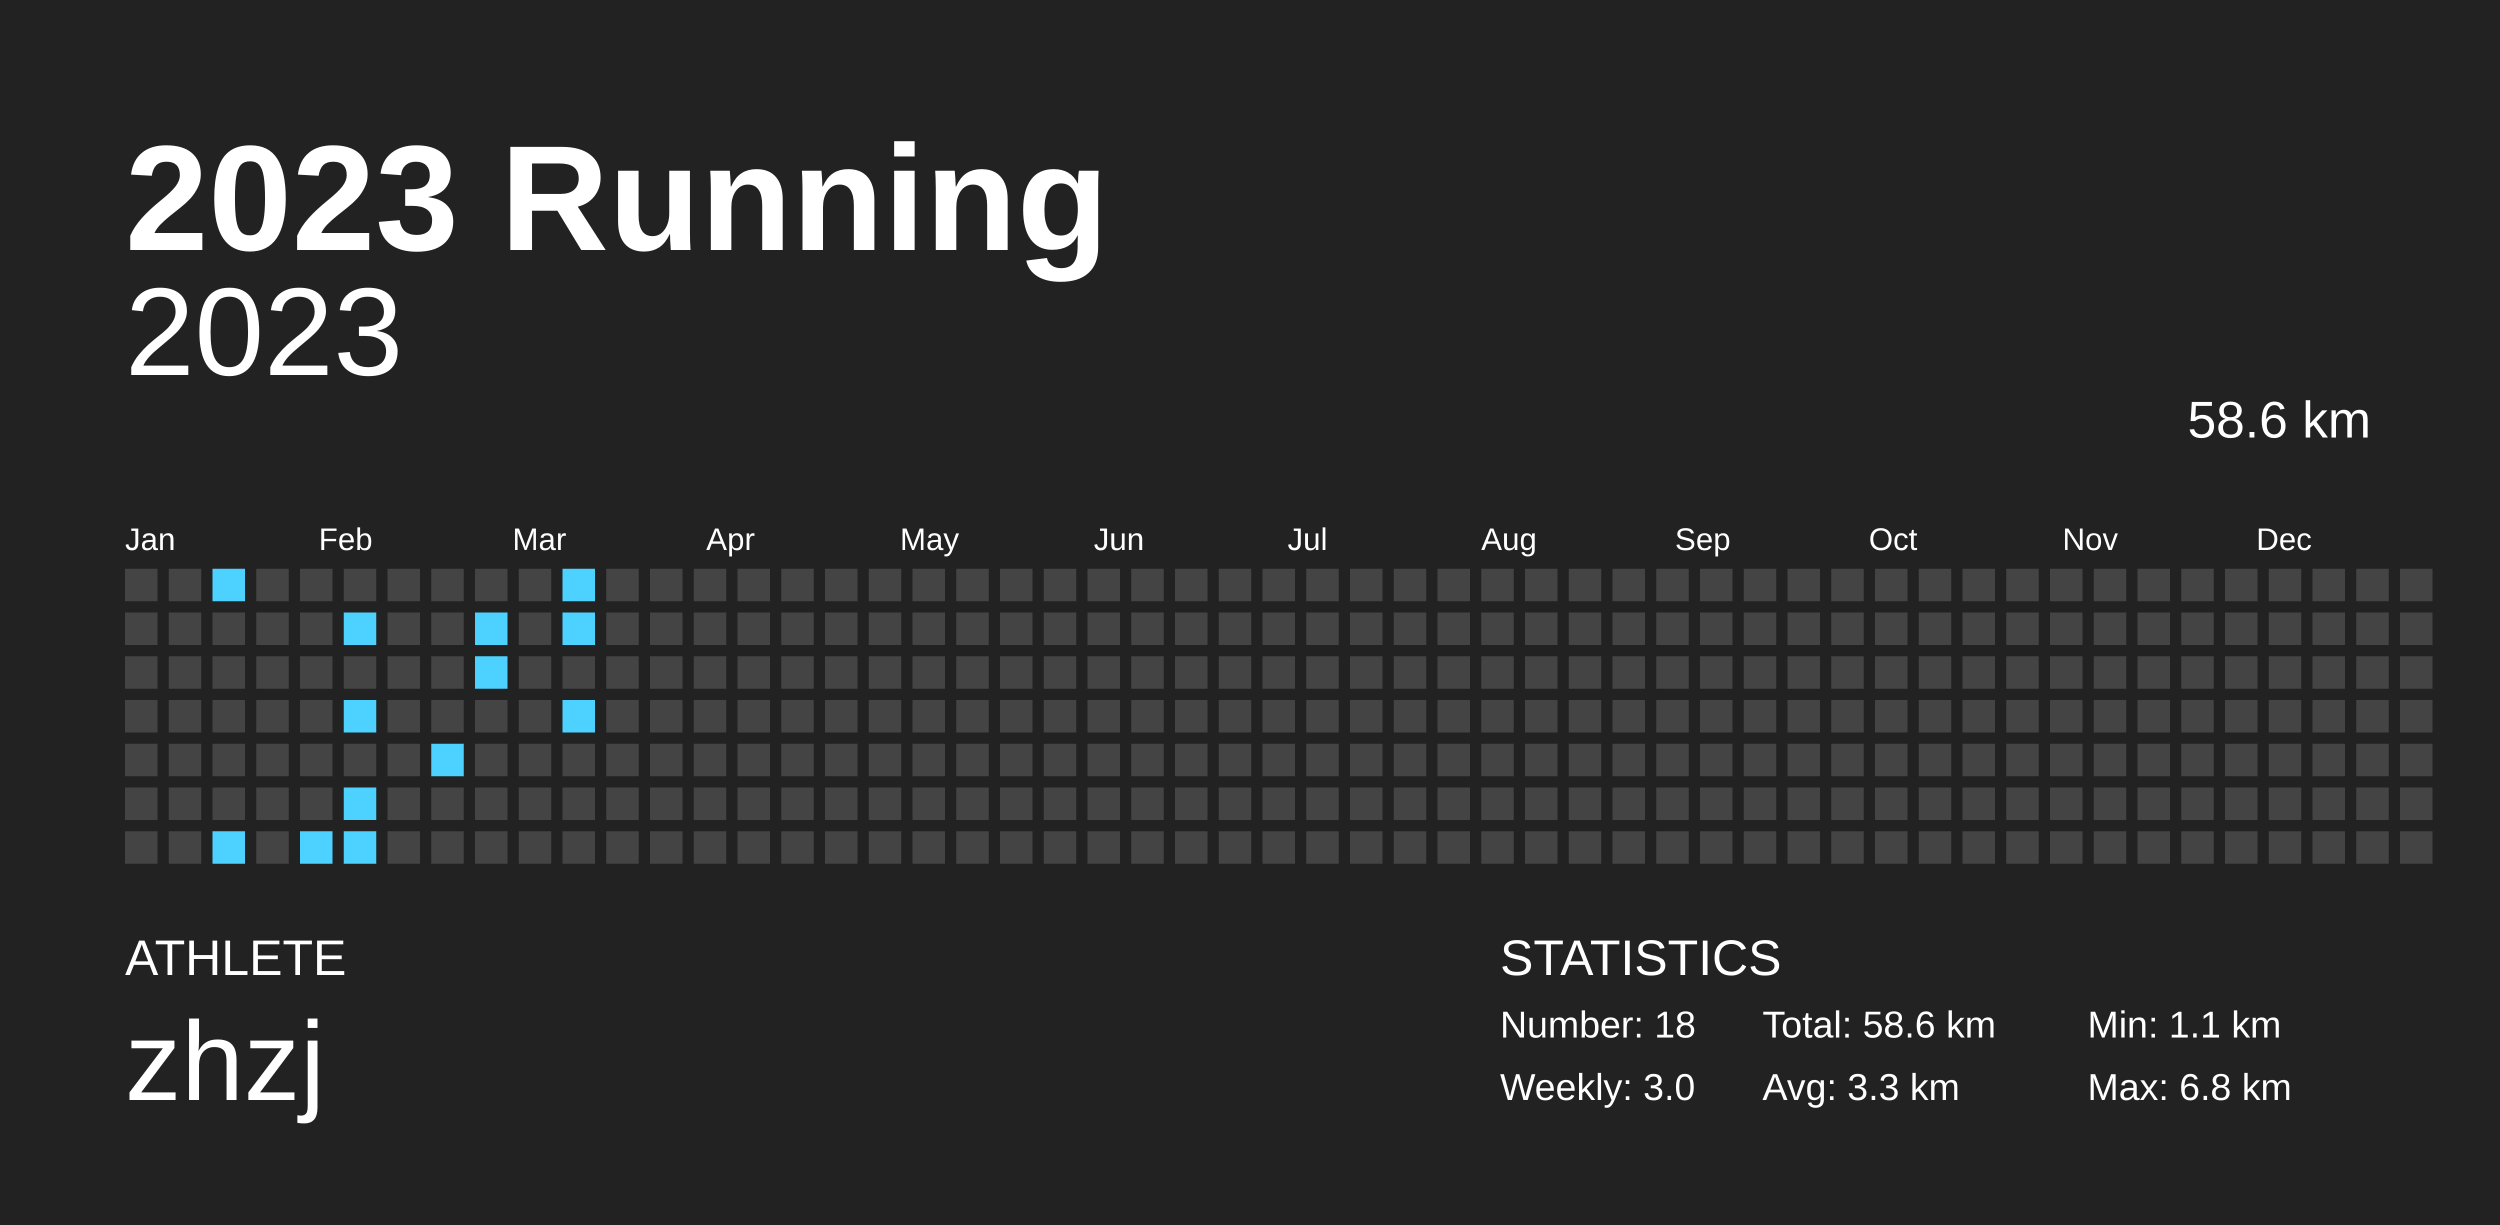
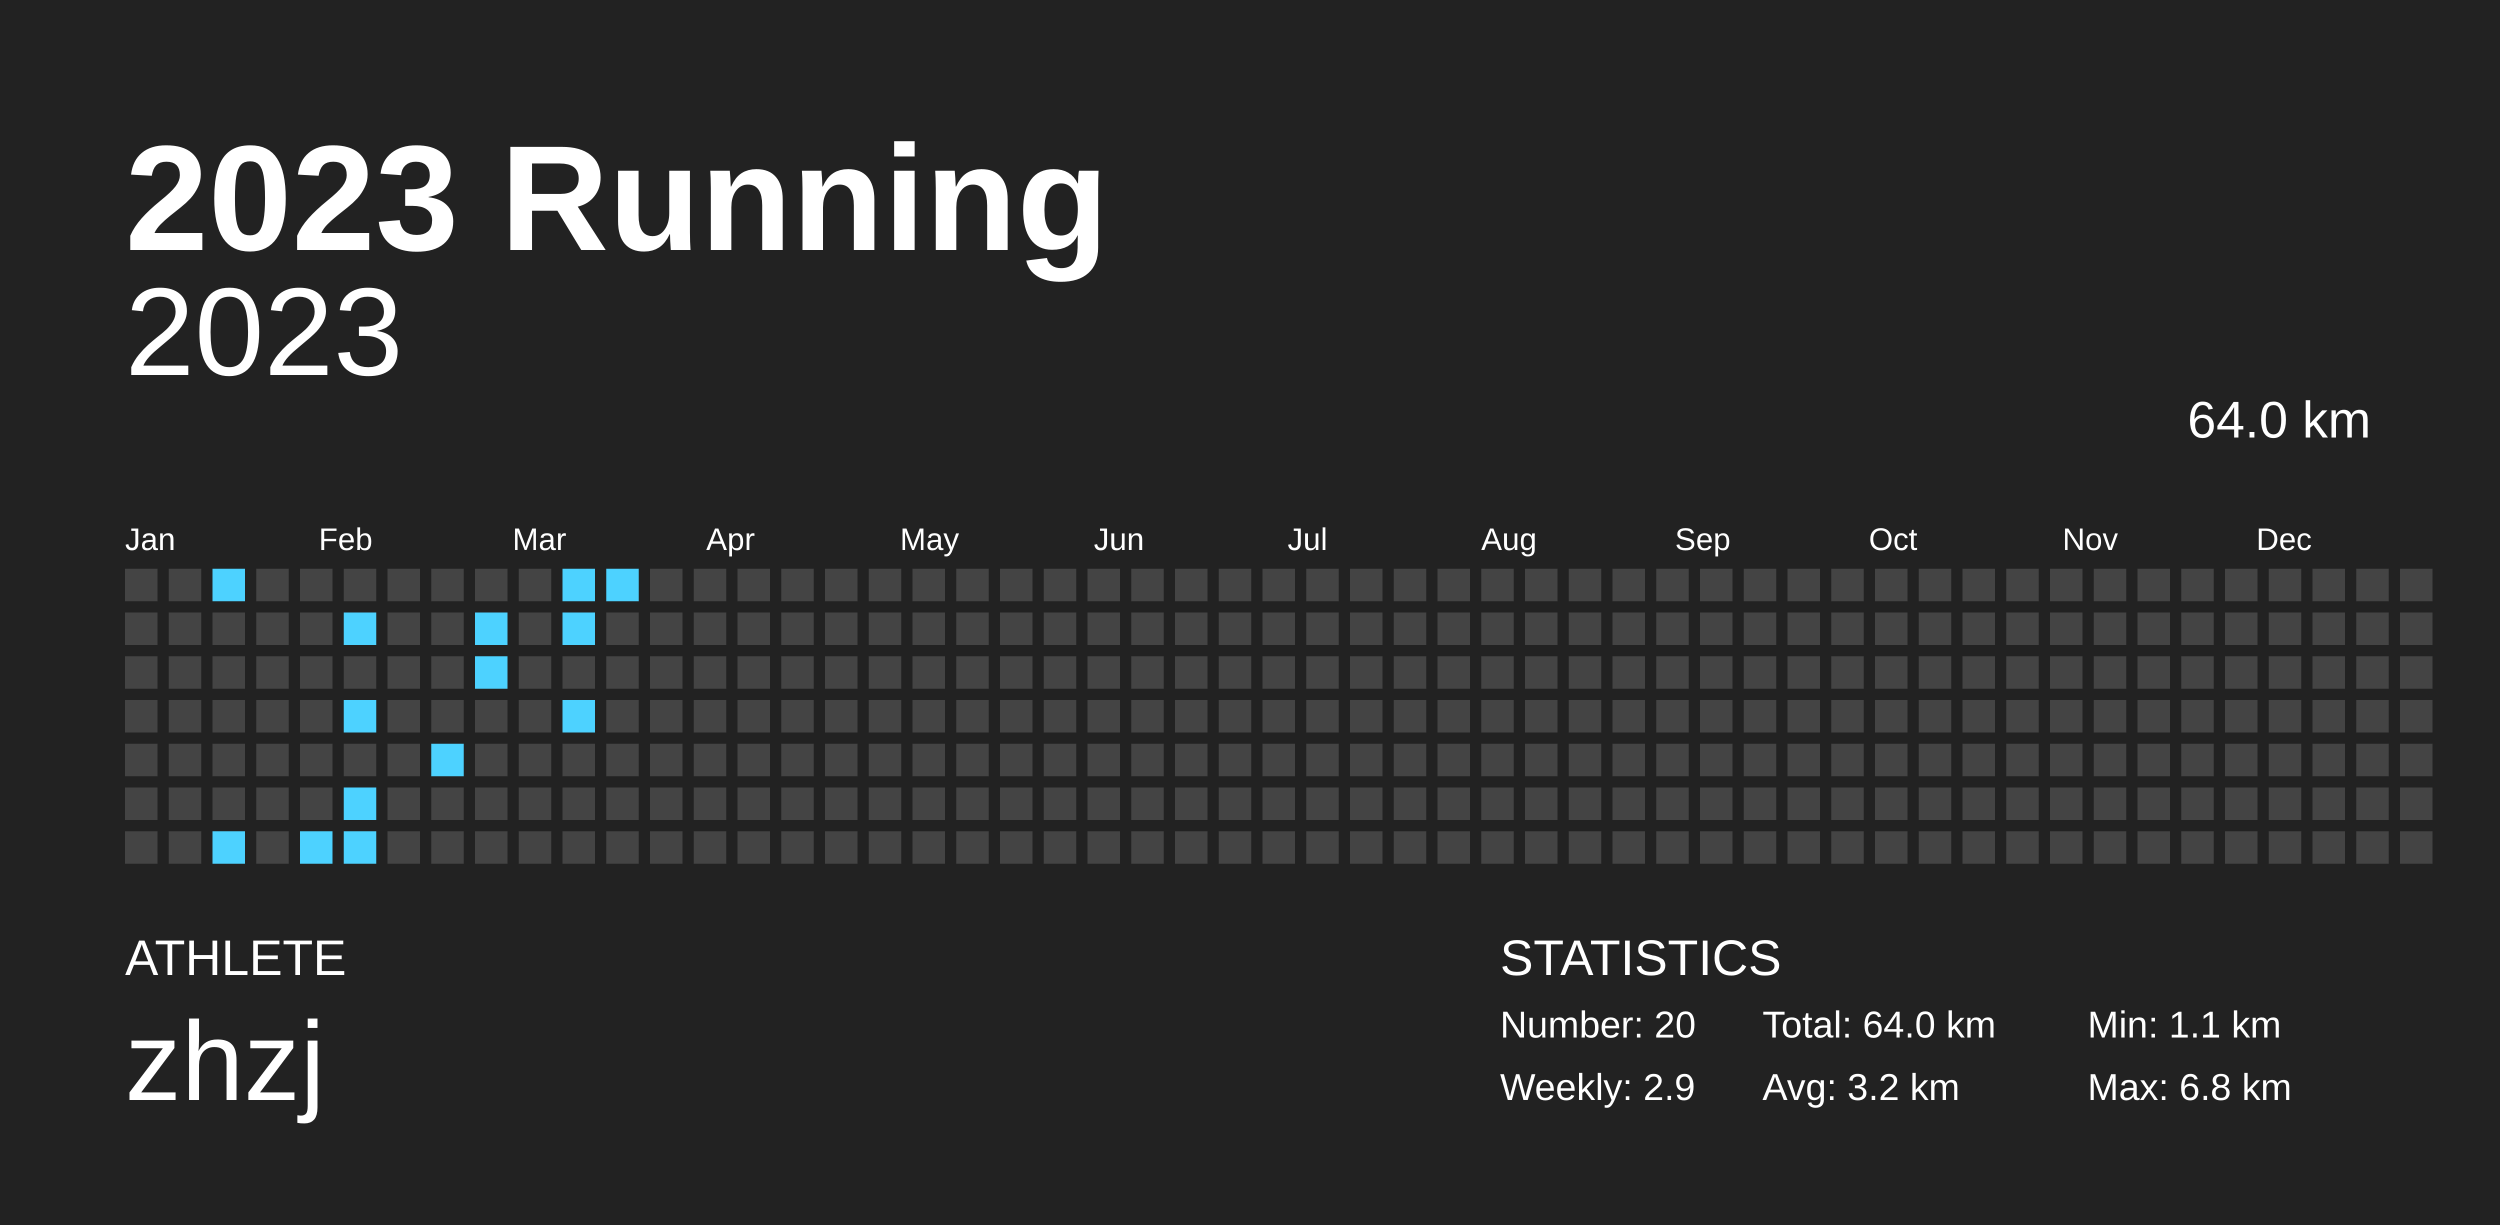
<svg xmlns="http://www.w3.org/2000/svg" baseProfile="full" height="98mm" version="1.1" viewBox="0,0,200,98" width="200mm">
  <defs />
  <rect fill="#222222" height="98" width="200" x="0" y="0" />
  <text fill="#FFFFFF" style="font-size:12px; font-family:Arial; font-weight:bold;" x="10" y="20">2023 Running</text>
  <text fill="#FFFFFF" style="font-size:4px; font-family:Arial" x="10" y="78">ATHLETE</text>
  <text fill="#FFFFFF" style="font-size:9px; font-family:Arial" x="10" y="88">zhzj</text>
  <text fill="#FFFFFF" style="font-size:4px; font-family:Arial" x="120" y="78">STATISTICS</text>
-   <text fill="#FFFFFF" style="font-size:3px; font-family:Arial" x="120" y="83">Number: 18</text>
-   <text fill="#FFFFFF" style="font-size:3px; font-family:Arial" x="120" y="88">Weekly: 3.0</text>
-   <text fill="#FFFFFF" style="font-size:3px; font-family:Arial" x="141" y="83">Total: 58.6 km</text>
-   <text fill="#FFFFFF" style="font-size:3px; font-family:Arial" x="141" y="88">Avg: 3.3 km</text>
+   <text fill="#FFFFFF" style="font-size:3px; font-family:Arial" x="120" y="83">Number: 20</text>
+   <text fill="#FFFFFF" style="font-size:3px; font-family:Arial" x="120" y="88">Weekly: 2.9</text>
+   <text fill="#FFFFFF" style="font-size:3px; font-family:Arial" x="141" y="83">Total: 64.0 km</text>
+   <text fill="#FFFFFF" style="font-size:3px; font-family:Arial" x="141" y="88">Avg: 3.2 km</text>
  <text fill="#FFFFFF" style="font-size:3px; font-family:Arial" x="167" y="83">Min: 1.1 km</text>
  <text fill="#FFFFFF" style="font-size:3px; font-family:Arial" x="167" y="88">Max: 6.8 km</text>
  <text alignment-baseline="hanging" fill="#FFFFFF" style="font-size:10.0px; font-family:Arial;" x="10" y="30">2023</text>
-   <text alignment-baseline="hanging" fill="#FFFFFF" style="font-size:4.125px; font-family:Arial;" x="175" y="35">58.6 km</text>
+   <text alignment-baseline="hanging" fill="#FFFFFF" style="font-size:4.125px; font-family:Arial;" x="175" y="35">64.0 km</text>
  <text fill="#FFFFFF" style="font-size:2.5px; font-family:Arial" x="10.0" y="44">Jan</text>
  <text fill="#FFFFFF" style="font-size:2.5px; font-family:Arial" x="25.5" y="44">Feb</text>
  <text fill="#FFFFFF" style="font-size:2.5px; font-family:Arial" x="41.0" y="44">Mar</text>
  <text fill="#FFFFFF" style="font-size:2.5px; font-family:Arial" x="56.5" y="44">Apr</text>
  <text fill="#FFFFFF" style="font-size:2.5px; font-family:Arial" x="72.0" y="44">May</text>
  <text fill="#FFFFFF" style="font-size:2.5px; font-family:Arial" x="87.5" y="44">Jun</text>
  <text fill="#FFFFFF" style="font-size:2.5px; font-family:Arial" x="103.0" y="44">Jul</text>
  <text fill="#FFFFFF" style="font-size:2.5px; font-family:Arial" x="118.5" y="44">Aug</text>
  <text fill="#FFFFFF" style="font-size:2.5px; font-family:Arial" x="134.0" y="44">Sep</text>
  <text fill="#FFFFFF" style="font-size:2.5px; font-family:Arial" x="149.5" y="44">Oct</text>
  <text fill="#FFFFFF" style="font-size:2.5px; font-family:Arial" x="165.0" y="44">Nov</text>
  <text fill="#FFFFFF" style="font-size:2.5px; font-family:Arial" x="180.5" y="44">Dec</text>
  <rect fill="#444444" height="2.6" width="2.6" x="10.0" y="45.5" />
  <rect fill="#444444" height="2.6" width="2.6" x="10.0" y="49.0" />
  <rect fill="#444444" height="2.6" width="2.6" x="10.0" y="52.5" />
  <rect fill="#444444" height="2.6" width="2.6" x="10.0" y="56.0" />
  <rect fill="#444444" height="2.6" width="2.6" x="10.0" y="59.5" />
  <rect fill="#444444" height="2.6" width="2.6" x="10.0" y="63.0" />
  <rect fill="#444444" height="2.6" width="2.6" x="10.0" y="66.5" />
  <rect fill="#444444" height="2.6" width="2.6" x="13.5" y="45.5" />
  <rect fill="#444444" height="2.6" width="2.6" x="13.5" y="49.0" />
  <rect fill="#444444" height="2.6" width="2.6" x="13.5" y="52.5" />
  <rect fill="#444444" height="2.6" width="2.6" x="13.5" y="56.0" />
  <rect fill="#444444" height="2.6" width="2.6" x="13.5" y="59.5" />
  <rect fill="#444444" height="2.6" width="2.6" x="13.5" y="63.0" />
  <rect fill="#444444" height="2.6" width="2.6" x="13.5" y="66.5" />
  <rect fill="#4dd2ff" height="2.6" width="2.6" x="17.0" y="45.5" />
  <rect fill="#444444" height="2.6" width="2.6" x="17.0" y="49.0" />
  <rect fill="#444444" height="2.6" width="2.6" x="17.0" y="52.5" />
  <rect fill="#444444" height="2.6" width="2.6" x="17.0" y="56.0" />
  <rect fill="#444444" height="2.6" width="2.6" x="17.0" y="59.5" />
  <rect fill="#444444" height="2.6" width="2.6" x="17.0" y="63.0" />
  <rect fill="#4dd2ff" height="2.6" width="2.6" x="17.0" y="66.5" />
  <rect fill="#444444" height="2.6" width="2.6" x="20.5" y="45.5" />
  <rect fill="#444444" height="2.6" width="2.6" x="20.5" y="49.0" />
  <rect fill="#444444" height="2.6" width="2.6" x="20.5" y="52.5" />
  <rect fill="#444444" height="2.6" width="2.6" x="20.5" y="56.0" />
  <rect fill="#444444" height="2.6" width="2.6" x="20.5" y="59.5" />
  <rect fill="#444444" height="2.6" width="2.6" x="20.5" y="63.0" />
  <rect fill="#444444" height="2.6" width="2.6" x="20.5" y="66.5" />
  <rect fill="#444444" height="2.6" width="2.6" x="24.0" y="45.5" />
  <rect fill="#444444" height="2.6" width="2.6" x="24.0" y="49.0" />
  <rect fill="#444444" height="2.6" width="2.6" x="24.0" y="52.5" />
  <rect fill="#444444" height="2.6" width="2.6" x="24.0" y="56.0" />
  <rect fill="#444444" height="2.6" width="2.6" x="24.0" y="59.5" />
  <rect fill="#444444" height="2.6" width="2.6" x="24.0" y="63.0" />
  <rect fill="#4dd2ff" height="2.6" width="2.6" x="24.0" y="66.5" />
  <rect fill="#444444" height="2.6" width="2.6" x="27.5" y="45.5" />
  <rect fill="#4dd2ff" height="2.6" width="2.6" x="27.5" y="49.0" />
  <rect fill="#444444" height="2.6" width="2.6" x="27.5" y="52.5" />
  <rect fill="#4dd2ff" height="2.6" width="2.6" x="27.5" y="56.0" />
  <rect fill="#444444" height="2.6" width="2.6" x="27.5" y="59.5" />
  <rect fill="#4dd2ff" height="2.6" width="2.6" x="27.5" y="63.0" />
  <rect fill="#4dd2ff" height="2.6" width="2.6" x="27.5" y="66.5" />
  <rect fill="#444444" height="2.6" width="2.6" x="31.0" y="45.5" />
  <rect fill="#444444" height="2.6" width="2.6" x="31.0" y="49.0" />
  <rect fill="#444444" height="2.6" width="2.6" x="31.0" y="52.5" />
  <rect fill="#444444" height="2.6" width="2.6" x="31.0" y="56.0" />
  <rect fill="#444444" height="2.6" width="2.6" x="31.0" y="59.5" />
  <rect fill="#444444" height="2.6" width="2.6" x="31.0" y="63.0" />
  <rect fill="#444444" height="2.6" width="2.6" x="31.0" y="66.5" />
  <rect fill="#444444" height="2.6" width="2.6" x="34.5" y="45.5" />
  <rect fill="#444444" height="2.6" width="2.6" x="34.5" y="49.0" />
  <rect fill="#444444" height="2.6" width="2.6" x="34.5" y="52.5" />
  <rect fill="#444444" height="2.6" width="2.6" x="34.5" y="56.0" />
  <rect fill="#4dd2ff" height="2.6" width="2.6" x="34.5" y="59.5" />
  <rect fill="#444444" height="2.6" width="2.6" x="34.5" y="63.0" />
  <rect fill="#444444" height="2.6" width="2.6" x="34.5" y="66.5" />
  <rect fill="#444444" height="2.6" width="2.6" x="38.0" y="45.5" />
  <rect fill="#4dd2ff" height="2.6" width="2.6" x="38.0" y="49.0" />
  <rect fill="#4dd2ff" height="2.6" width="2.6" x="38.0" y="52.5" />
  <rect fill="#444444" height="2.6" width="2.6" x="38.0" y="56.0" />
  <rect fill="#444444" height="2.6" width="2.6" x="38.0" y="59.5" />
  <rect fill="#444444" height="2.6" width="2.6" x="38.0" y="63.0" />
  <rect fill="#444444" height="2.6" width="2.6" x="38.0" y="66.5" />
  <rect fill="#444444" height="2.6" width="2.6" x="41.5" y="45.5" />
  <rect fill="#444444" height="2.6" width="2.6" x="41.5" y="49.0" />
  <rect fill="#444444" height="2.6" width="2.6" x="41.5" y="52.5" />
  <rect fill="#444444" height="2.6" width="2.6" x="41.5" y="56.0" />
  <rect fill="#444444" height="2.6" width="2.6" x="41.5" y="59.5" />
  <rect fill="#444444" height="2.6" width="2.6" x="41.5" y="63.0" />
  <rect fill="#444444" height="2.6" width="2.6" x="41.5" y="66.5" />
  <rect fill="#4dd2ff" height="2.6" width="2.6" x="45.0" y="45.5" />
  <rect fill="#4dd2ff" height="2.6" width="2.6" x="45.0" y="49.0" />
  <rect fill="#444444" height="2.6" width="2.6" x="45.0" y="52.5" />
  <rect fill="#4dd2ff" height="2.6" width="2.6" x="45.0" y="56.0" />
  <rect fill="#444444" height="2.6" width="2.6" x="45.0" y="59.5" />
  <rect fill="#444444" height="2.6" width="2.6" x="45.0" y="63.0" />
  <rect fill="#444444" height="2.6" width="2.6" x="45.0" y="66.5" />
-   <rect fill="#444444" height="2.6" width="2.6" x="48.5" y="45.5" />
+   <rect fill="#4dd2ff" height="2.6" width="2.6" x="48.5" y="45.5" />
  <rect fill="#444444" height="2.6" width="2.6" x="48.5" y="49.0" />
  <rect fill="#444444" height="2.6" width="2.6" x="48.5" y="52.5" />
  <rect fill="#444444" height="2.6" width="2.6" x="48.5" y="56.0" />
  <rect fill="#444444" height="2.6" width="2.6" x="48.5" y="59.5" />
  <rect fill="#444444" height="2.6" width="2.6" x="48.5" y="63.0" />
  <rect fill="#444444" height="2.6" width="2.6" x="48.5" y="66.5" />
  <rect fill="#444444" height="2.6" width="2.6" x="52.0" y="45.5" />
  <rect fill="#444444" height="2.6" width="2.6" x="52.0" y="49.0" />
  <rect fill="#444444" height="2.6" width="2.6" x="52.0" y="52.5" />
  <rect fill="#444444" height="2.6" width="2.6" x="52.0" y="56.0" />
  <rect fill="#444444" height="2.6" width="2.6" x="52.0" y="59.5" />
  <rect fill="#444444" height="2.6" width="2.6" x="52.0" y="63.0" />
  <rect fill="#444444" height="2.6" width="2.6" x="52.0" y="66.5" />
  <rect fill="#444444" height="2.6" width="2.6" x="55.5" y="45.5" />
  <rect fill="#444444" height="2.6" width="2.6" x="55.5" y="49.0" />
  <rect fill="#444444" height="2.6" width="2.6" x="55.5" y="52.5" />
  <rect fill="#444444" height="2.6" width="2.6" x="55.5" y="56.0" />
  <rect fill="#444444" height="2.6" width="2.6" x="55.5" y="59.5" />
  <rect fill="#444444" height="2.6" width="2.6" x="55.5" y="63.0" />
  <rect fill="#444444" height="2.6" width="2.6" x="55.5" y="66.5" />
  <rect fill="#444444" height="2.6" width="2.6" x="59.0" y="45.5" />
  <rect fill="#444444" height="2.6" width="2.6" x="59.0" y="49.0" />
  <rect fill="#444444" height="2.6" width="2.6" x="59.0" y="52.5" />
  <rect fill="#444444" height="2.6" width="2.6" x="59.0" y="56.0" />
  <rect fill="#444444" height="2.6" width="2.6" x="59.0" y="59.5" />
  <rect fill="#444444" height="2.6" width="2.6" x="59.0" y="63.0" />
  <rect fill="#444444" height="2.6" width="2.6" x="59.0" y="66.5" />
  <rect fill="#444444" height="2.6" width="2.6" x="62.5" y="45.5" />
  <rect fill="#444444" height="2.6" width="2.6" x="62.5" y="49.0" />
  <rect fill="#444444" height="2.6" width="2.6" x="62.5" y="52.5" />
  <rect fill="#444444" height="2.6" width="2.6" x="62.5" y="56.0" />
  <rect fill="#444444" height="2.6" width="2.6" x="62.5" y="59.5" />
  <rect fill="#444444" height="2.6" width="2.6" x="62.5" y="63.0" />
  <rect fill="#444444" height="2.6" width="2.6" x="62.5" y="66.5" />
  <rect fill="#444444" height="2.6" width="2.6" x="66.0" y="45.5" />
  <rect fill="#444444" height="2.6" width="2.6" x="66.0" y="49.0" />
  <rect fill="#444444" height="2.6" width="2.6" x="66.0" y="52.5" />
  <rect fill="#444444" height="2.6" width="2.6" x="66.0" y="56.0" />
  <rect fill="#444444" height="2.6" width="2.6" x="66.0" y="59.5" />
  <rect fill="#444444" height="2.6" width="2.6" x="66.0" y="63.0" />
  <rect fill="#444444" height="2.6" width="2.6" x="66.0" y="66.5" />
  <rect fill="#444444" height="2.6" width="2.6" x="69.5" y="45.5" />
  <rect fill="#444444" height="2.6" width="2.6" x="69.5" y="49.0" />
  <rect fill="#444444" height="2.6" width="2.6" x="69.5" y="52.5" />
  <rect fill="#444444" height="2.6" width="2.6" x="69.5" y="56.0" />
  <rect fill="#444444" height="2.6" width="2.6" x="69.5" y="59.5" />
  <rect fill="#444444" height="2.6" width="2.6" x="69.5" y="63.0" />
  <rect fill="#444444" height="2.6" width="2.6" x="69.5" y="66.5" />
  <rect fill="#444444" height="2.6" width="2.6" x="73.0" y="45.5" />
  <rect fill="#444444" height="2.6" width="2.6" x="73.0" y="49.0" />
  <rect fill="#444444" height="2.6" width="2.6" x="73.0" y="52.5" />
  <rect fill="#444444" height="2.6" width="2.6" x="73.0" y="56.0" />
  <rect fill="#444444" height="2.6" width="2.6" x="73.0" y="59.5" />
  <rect fill="#444444" height="2.6" width="2.6" x="73.0" y="63.0" />
  <rect fill="#444444" height="2.6" width="2.6" x="73.0" y="66.5" />
  <rect fill="#444444" height="2.6" width="2.6" x="76.5" y="45.5" />
  <rect fill="#444444" height="2.6" width="2.6" x="76.5" y="49.0" />
  <rect fill="#444444" height="2.6" width="2.6" x="76.5" y="52.5" />
  <rect fill="#444444" height="2.6" width="2.6" x="76.5" y="56.0" />
  <rect fill="#444444" height="2.6" width="2.6" x="76.5" y="59.5" />
  <rect fill="#444444" height="2.6" width="2.6" x="76.5" y="63.0" />
  <rect fill="#444444" height="2.6" width="2.6" x="76.5" y="66.5" />
  <rect fill="#444444" height="2.6" width="2.6" x="80.0" y="45.5" />
  <rect fill="#444444" height="2.6" width="2.6" x="80.0" y="49.0" />
  <rect fill="#444444" height="2.6" width="2.6" x="80.0" y="52.5" />
  <rect fill="#444444" height="2.6" width="2.6" x="80.0" y="56.0" />
  <rect fill="#444444" height="2.6" width="2.6" x="80.0" y="59.5" />
  <rect fill="#444444" height="2.6" width="2.6" x="80.0" y="63.0" />
  <rect fill="#444444" height="2.6" width="2.6" x="80.0" y="66.5" />
  <rect fill="#444444" height="2.6" width="2.6" x="83.5" y="45.5" />
  <rect fill="#444444" height="2.6" width="2.6" x="83.5" y="49.0" />
  <rect fill="#444444" height="2.6" width="2.6" x="83.5" y="52.5" />
  <rect fill="#444444" height="2.6" width="2.6" x="83.5" y="56.0" />
  <rect fill="#444444" height="2.6" width="2.6" x="83.5" y="59.5" />
  <rect fill="#444444" height="2.6" width="2.6" x="83.5" y="63.0" />
  <rect fill="#444444" height="2.6" width="2.6" x="83.5" y="66.5" />
  <rect fill="#444444" height="2.6" width="2.6" x="87.0" y="45.5" />
  <rect fill="#444444" height="2.6" width="2.6" x="87.0" y="49.0" />
  <rect fill="#444444" height="2.6" width="2.6" x="87.0" y="52.5" />
  <rect fill="#444444" height="2.6" width="2.6" x="87.0" y="56.0" />
  <rect fill="#444444" height="2.6" width="2.6" x="87.0" y="59.5" />
  <rect fill="#444444" height="2.6" width="2.6" x="87.0" y="63.0" />
  <rect fill="#444444" height="2.6" width="2.6" x="87.0" y="66.5" />
  <rect fill="#444444" height="2.6" width="2.6" x="90.5" y="45.5" />
  <rect fill="#444444" height="2.6" width="2.6" x="90.5" y="49.0" />
  <rect fill="#444444" height="2.6" width="2.6" x="90.5" y="52.5" />
  <rect fill="#444444" height="2.6" width="2.6" x="90.5" y="56.0" />
  <rect fill="#444444" height="2.6" width="2.6" x="90.5" y="59.5" />
  <rect fill="#444444" height="2.6" width="2.6" x="90.5" y="63.0" />
  <rect fill="#444444" height="2.6" width="2.6" x="90.5" y="66.5" />
  <rect fill="#444444" height="2.6" width="2.6" x="94.0" y="45.5" />
  <rect fill="#444444" height="2.6" width="2.6" x="94.0" y="49.0" />
  <rect fill="#444444" height="2.6" width="2.6" x="94.0" y="52.5" />
  <rect fill="#444444" height="2.6" width="2.6" x="94.0" y="56.0" />
  <rect fill="#444444" height="2.6" width="2.6" x="94.0" y="59.5" />
  <rect fill="#444444" height="2.6" width="2.6" x="94.0" y="63.0" />
  <rect fill="#444444" height="2.6" width="2.6" x="94.0" y="66.5" />
  <rect fill="#444444" height="2.6" width="2.6" x="97.5" y="45.5" />
  <rect fill="#444444" height="2.6" width="2.6" x="97.5" y="49.0" />
  <rect fill="#444444" height="2.6" width="2.6" x="97.5" y="52.5" />
  <rect fill="#444444" height="2.6" width="2.6" x="97.5" y="56.0" />
  <rect fill="#444444" height="2.6" width="2.6" x="97.5" y="59.5" />
  <rect fill="#444444" height="2.6" width="2.6" x="97.5" y="63.0" />
  <rect fill="#444444" height="2.6" width="2.6" x="97.5" y="66.5" />
  <rect fill="#444444" height="2.6" width="2.6" x="101.0" y="45.5" />
  <rect fill="#444444" height="2.6" width="2.6" x="101.0" y="49.0" />
  <rect fill="#444444" height="2.6" width="2.6" x="101.0" y="52.5" />
  <rect fill="#444444" height="2.6" width="2.6" x="101.0" y="56.0" />
  <rect fill="#444444" height="2.6" width="2.6" x="101.0" y="59.5" />
  <rect fill="#444444" height="2.6" width="2.6" x="101.0" y="63.0" />
  <rect fill="#444444" height="2.6" width="2.6" x="101.0" y="66.5" />
  <rect fill="#444444" height="2.6" width="2.6" x="104.5" y="45.5" />
  <rect fill="#444444" height="2.6" width="2.6" x="104.5" y="49.0" />
  <rect fill="#444444" height="2.6" width="2.6" x="104.5" y="52.5" />
  <rect fill="#444444" height="2.6" width="2.6" x="104.5" y="56.0" />
  <rect fill="#444444" height="2.6" width="2.6" x="104.5" y="59.5" />
  <rect fill="#444444" height="2.6" width="2.6" x="104.5" y="63.0" />
  <rect fill="#444444" height="2.6" width="2.6" x="104.5" y="66.5" />
  <rect fill="#444444" height="2.6" width="2.6" x="108.0" y="45.5" />
  <rect fill="#444444" height="2.6" width="2.6" x="108.0" y="49.0" />
  <rect fill="#444444" height="2.6" width="2.6" x="108.0" y="52.5" />
  <rect fill="#444444" height="2.6" width="2.6" x="108.0" y="56.0" />
  <rect fill="#444444" height="2.6" width="2.6" x="108.0" y="59.5" />
  <rect fill="#444444" height="2.6" width="2.6" x="108.0" y="63.0" />
  <rect fill="#444444" height="2.6" width="2.6" x="108.0" y="66.5" />
  <rect fill="#444444" height="2.6" width="2.6" x="111.5" y="45.5" />
  <rect fill="#444444" height="2.6" width="2.6" x="111.5" y="49.0" />
  <rect fill="#444444" height="2.6" width="2.6" x="111.5" y="52.5" />
  <rect fill="#444444" height="2.6" width="2.6" x="111.5" y="56.0" />
  <rect fill="#444444" height="2.6" width="2.6" x="111.5" y="59.5" />
  <rect fill="#444444" height="2.6" width="2.6" x="111.5" y="63.0" />
  <rect fill="#444444" height="2.6" width="2.6" x="111.5" y="66.5" />
  <rect fill="#444444" height="2.6" width="2.6" x="115.0" y="45.5" />
  <rect fill="#444444" height="2.6" width="2.6" x="115.0" y="49.0" />
  <rect fill="#444444" height="2.6" width="2.6" x="115.0" y="52.5" />
  <rect fill="#444444" height="2.6" width="2.6" x="115.0" y="56.0" />
  <rect fill="#444444" height="2.6" width="2.6" x="115.0" y="59.5" />
  <rect fill="#444444" height="2.6" width="2.6" x="115.0" y="63.0" />
  <rect fill="#444444" height="2.6" width="2.6" x="115.0" y="66.5" />
  <rect fill="#444444" height="2.6" width="2.6" x="118.5" y="45.5" />
  <rect fill="#444444" height="2.6" width="2.6" x="118.5" y="49.0" />
  <rect fill="#444444" height="2.6" width="2.6" x="118.5" y="52.5" />
  <rect fill="#444444" height="2.6" width="2.6" x="118.5" y="56.0" />
  <rect fill="#444444" height="2.6" width="2.6" x="118.5" y="59.5" />
  <rect fill="#444444" height="2.6" width="2.6" x="118.5" y="63.0" />
  <rect fill="#444444" height="2.6" width="2.6" x="118.5" y="66.5" />
  <rect fill="#444444" height="2.6" width="2.6" x="122.0" y="45.5" />
  <rect fill="#444444" height="2.6" width="2.6" x="122.0" y="49.0" />
  <rect fill="#444444" height="2.6" width="2.6" x="122.0" y="52.5" />
  <rect fill="#444444" height="2.6" width="2.6" x="122.0" y="56.0" />
  <rect fill="#444444" height="2.6" width="2.6" x="122.0" y="59.5" />
  <rect fill="#444444" height="2.6" width="2.6" x="122.0" y="63.0" />
  <rect fill="#444444" height="2.6" width="2.6" x="122.0" y="66.5" />
  <rect fill="#444444" height="2.6" width="2.6" x="125.5" y="45.5" />
  <rect fill="#444444" height="2.6" width="2.6" x="125.5" y="49.0" />
  <rect fill="#444444" height="2.6" width="2.6" x="125.5" y="52.5" />
  <rect fill="#444444" height="2.6" width="2.6" x="125.5" y="56.0" />
  <rect fill="#444444" height="2.6" width="2.6" x="125.5" y="59.5" />
  <rect fill="#444444" height="2.6" width="2.6" x="125.5" y="63.0" />
  <rect fill="#444444" height="2.6" width="2.6" x="125.5" y="66.5" />
  <rect fill="#444444" height="2.6" width="2.6" x="129.0" y="45.5" />
  <rect fill="#444444" height="2.6" width="2.6" x="129.0" y="49.0" />
  <rect fill="#444444" height="2.6" width="2.6" x="129.0" y="52.5" />
  <rect fill="#444444" height="2.6" width="2.6" x="129.0" y="56.0" />
  <rect fill="#444444" height="2.6" width="2.6" x="129.0" y="59.5" />
  <rect fill="#444444" height="2.6" width="2.6" x="129.0" y="63.0" />
  <rect fill="#444444" height="2.6" width="2.6" x="129.0" y="66.5" />
  <rect fill="#444444" height="2.6" width="2.6" x="132.5" y="45.5" />
  <rect fill="#444444" height="2.6" width="2.6" x="132.5" y="49.0" />
  <rect fill="#444444" height="2.6" width="2.6" x="132.5" y="52.5" />
  <rect fill="#444444" height="2.6" width="2.6" x="132.5" y="56.0" />
  <rect fill="#444444" height="2.6" width="2.6" x="132.5" y="59.5" />
  <rect fill="#444444" height="2.6" width="2.6" x="132.5" y="63.0" />
  <rect fill="#444444" height="2.6" width="2.6" x="132.5" y="66.5" />
  <rect fill="#444444" height="2.6" width="2.6" x="136.0" y="45.5" />
  <rect fill="#444444" height="2.6" width="2.6" x="136.0" y="49.0" />
  <rect fill="#444444" height="2.6" width="2.6" x="136.0" y="52.5" />
  <rect fill="#444444" height="2.6" width="2.6" x="136.0" y="56.0" />
  <rect fill="#444444" height="2.6" width="2.6" x="136.0" y="59.5" />
  <rect fill="#444444" height="2.6" width="2.6" x="136.0" y="63.0" />
  <rect fill="#444444" height="2.6" width="2.6" x="136.0" y="66.5" />
  <rect fill="#444444" height="2.6" width="2.6" x="139.5" y="45.5" />
  <rect fill="#444444" height="2.6" width="2.6" x="139.5" y="49.0" />
  <rect fill="#444444" height="2.6" width="2.6" x="139.5" y="52.5" />
  <rect fill="#444444" height="2.6" width="2.6" x="139.5" y="56.0" />
  <rect fill="#444444" height="2.6" width="2.6" x="139.5" y="59.5" />
  <rect fill="#444444" height="2.6" width="2.6" x="139.5" y="63.0" />
  <rect fill="#444444" height="2.6" width="2.6" x="139.5" y="66.5" />
  <rect fill="#444444" height="2.6" width="2.6" x="143.0" y="45.5" />
  <rect fill="#444444" height="2.6" width="2.6" x="143.0" y="49.0" />
  <rect fill="#444444" height="2.6" width="2.6" x="143.0" y="52.5" />
  <rect fill="#444444" height="2.6" width="2.6" x="143.0" y="56.0" />
  <rect fill="#444444" height="2.6" width="2.6" x="143.0" y="59.5" />
  <rect fill="#444444" height="2.6" width="2.6" x="143.0" y="63.0" />
  <rect fill="#444444" height="2.6" width="2.6" x="143.0" y="66.5" />
  <rect fill="#444444" height="2.6" width="2.6" x="146.5" y="45.5" />
  <rect fill="#444444" height="2.6" width="2.6" x="146.5" y="49.0" />
  <rect fill="#444444" height="2.6" width="2.6" x="146.5" y="52.5" />
  <rect fill="#444444" height="2.6" width="2.6" x="146.5" y="56.0" />
  <rect fill="#444444" height="2.6" width="2.6" x="146.5" y="59.5" />
  <rect fill="#444444" height="2.6" width="2.6" x="146.5" y="63.0" />
  <rect fill="#444444" height="2.6" width="2.6" x="146.5" y="66.5" />
  <rect fill="#444444" height="2.6" width="2.6" x="150.0" y="45.5" />
  <rect fill="#444444" height="2.6" width="2.6" x="150.0" y="49.0" />
  <rect fill="#444444" height="2.6" width="2.6" x="150.0" y="52.5" />
  <rect fill="#444444" height="2.6" width="2.6" x="150.0" y="56.0" />
  <rect fill="#444444" height="2.6" width="2.6" x="150.0" y="59.5" />
  <rect fill="#444444" height="2.6" width="2.6" x="150.0" y="63.0" />
  <rect fill="#444444" height="2.6" width="2.6" x="150.0" y="66.5" />
  <rect fill="#444444" height="2.6" width="2.6" x="153.5" y="45.5" />
  <rect fill="#444444" height="2.6" width="2.6" x="153.5" y="49.0" />
  <rect fill="#444444" height="2.6" width="2.6" x="153.5" y="52.5" />
  <rect fill="#444444" height="2.6" width="2.6" x="153.5" y="56.0" />
  <rect fill="#444444" height="2.6" width="2.6" x="153.5" y="59.5" />
  <rect fill="#444444" height="2.6" width="2.6" x="153.5" y="63.0" />
  <rect fill="#444444" height="2.6" width="2.6" x="153.5" y="66.5" />
  <rect fill="#444444" height="2.6" width="2.6" x="157.0" y="45.5" />
  <rect fill="#444444" height="2.6" width="2.6" x="157.0" y="49.0" />
  <rect fill="#444444" height="2.6" width="2.6" x="157.0" y="52.5" />
  <rect fill="#444444" height="2.6" width="2.6" x="157.0" y="56.0" />
  <rect fill="#444444" height="2.6" width="2.6" x="157.0" y="59.5" />
  <rect fill="#444444" height="2.6" width="2.6" x="157.0" y="63.0" />
  <rect fill="#444444" height="2.6" width="2.6" x="157.0" y="66.5" />
  <rect fill="#444444" height="2.6" width="2.6" x="160.5" y="45.5" />
  <rect fill="#444444" height="2.6" width="2.6" x="160.5" y="49.0" />
  <rect fill="#444444" height="2.6" width="2.6" x="160.5" y="52.5" />
  <rect fill="#444444" height="2.6" width="2.6" x="160.5" y="56.0" />
  <rect fill="#444444" height="2.6" width="2.6" x="160.5" y="59.5" />
  <rect fill="#444444" height="2.6" width="2.6" x="160.5" y="63.0" />
  <rect fill="#444444" height="2.6" width="2.6" x="160.5" y="66.5" />
  <rect fill="#444444" height="2.6" width="2.6" x="164.0" y="45.5" />
  <rect fill="#444444" height="2.6" width="2.6" x="164.0" y="49.0" />
  <rect fill="#444444" height="2.6" width="2.6" x="164.0" y="52.5" />
  <rect fill="#444444" height="2.6" width="2.6" x="164.0" y="56.0" />
  <rect fill="#444444" height="2.6" width="2.6" x="164.0" y="59.5" />
  <rect fill="#444444" height="2.6" width="2.6" x="164.0" y="63.0" />
  <rect fill="#444444" height="2.6" width="2.6" x="164.0" y="66.5" />
  <rect fill="#444444" height="2.6" width="2.6" x="167.5" y="45.5" />
  <rect fill="#444444" height="2.6" width="2.6" x="167.5" y="49.0" />
  <rect fill="#444444" height="2.6" width="2.6" x="167.5" y="52.5" />
  <rect fill="#444444" height="2.6" width="2.6" x="167.5" y="56.0" />
  <rect fill="#444444" height="2.6" width="2.6" x="167.5" y="59.5" />
  <rect fill="#444444" height="2.6" width="2.6" x="167.5" y="63.0" />
  <rect fill="#444444" height="2.6" width="2.6" x="167.5" y="66.5" />
  <rect fill="#444444" height="2.6" width="2.6" x="171.0" y="45.5" />
  <rect fill="#444444" height="2.6" width="2.6" x="171.0" y="49.0" />
  <rect fill="#444444" height="2.6" width="2.6" x="171.0" y="52.5" />
  <rect fill="#444444" height="2.6" width="2.6" x="171.0" y="56.0" />
  <rect fill="#444444" height="2.6" width="2.6" x="171.0" y="59.5" />
  <rect fill="#444444" height="2.6" width="2.6" x="171.0" y="63.0" />
  <rect fill="#444444" height="2.6" width="2.6" x="171.0" y="66.5" />
  <rect fill="#444444" height="2.6" width="2.6" x="174.5" y="45.5" />
  <rect fill="#444444" height="2.6" width="2.6" x="174.5" y="49.0" />
  <rect fill="#444444" height="2.6" width="2.6" x="174.5" y="52.5" />
  <rect fill="#444444" height="2.6" width="2.6" x="174.5" y="56.0" />
  <rect fill="#444444" height="2.6" width="2.6" x="174.5" y="59.5" />
  <rect fill="#444444" height="2.6" width="2.6" x="174.5" y="63.0" />
  <rect fill="#444444" height="2.6" width="2.6" x="174.5" y="66.5" />
  <rect fill="#444444" height="2.6" width="2.6" x="178.0" y="45.5" />
  <rect fill="#444444" height="2.6" width="2.6" x="178.0" y="49.0" />
  <rect fill="#444444" height="2.6" width="2.6" x="178.0" y="52.5" />
  <rect fill="#444444" height="2.6" width="2.6" x="178.0" y="56.0" />
  <rect fill="#444444" height="2.6" width="2.6" x="178.0" y="59.5" />
  <rect fill="#444444" height="2.6" width="2.6" x="178.0" y="63.0" />
  <rect fill="#444444" height="2.6" width="2.6" x="178.0" y="66.5" />
  <rect fill="#444444" height="2.6" width="2.6" x="181.5" y="45.5" />
  <rect fill="#444444" height="2.6" width="2.6" x="181.5" y="49.0" />
  <rect fill="#444444" height="2.6" width="2.6" x="181.5" y="52.5" />
  <rect fill="#444444" height="2.6" width="2.6" x="181.5" y="56.0" />
  <rect fill="#444444" height="2.6" width="2.6" x="181.5" y="59.5" />
  <rect fill="#444444" height="2.6" width="2.6" x="181.5" y="63.0" />
  <rect fill="#444444" height="2.6" width="2.6" x="181.5" y="66.5" />
  <rect fill="#444444" height="2.6" width="2.6" x="185.0" y="45.5" />
  <rect fill="#444444" height="2.6" width="2.6" x="185.0" y="49.0" />
  <rect fill="#444444" height="2.6" width="2.6" x="185.0" y="52.5" />
  <rect fill="#444444" height="2.6" width="2.6" x="185.0" y="56.0" />
  <rect fill="#444444" height="2.6" width="2.6" x="185.0" y="59.5" />
  <rect fill="#444444" height="2.6" width="2.6" x="185.0" y="63.0" />
  <rect fill="#444444" height="2.6" width="2.6" x="185.0" y="66.5" />
  <rect fill="#444444" height="2.6" width="2.6" x="188.5" y="45.5" />
  <rect fill="#444444" height="2.6" width="2.6" x="188.5" y="49.0" />
  <rect fill="#444444" height="2.6" width="2.6" x="188.5" y="52.5" />
  <rect fill="#444444" height="2.6" width="2.6" x="188.5" y="56.0" />
  <rect fill="#444444" height="2.6" width="2.6" x="188.5" y="59.5" />
  <rect fill="#444444" height="2.6" width="2.6" x="188.5" y="63.0" />
  <rect fill="#444444" height="2.6" width="2.6" x="188.5" y="66.5" />
  <rect fill="#444444" height="2.6" width="2.6" x="192.0" y="45.5" />
  <rect fill="#444444" height="2.6" width="2.6" x="192.0" y="49.0" />
  <rect fill="#444444" height="2.6" width="2.6" x="192.0" y="52.5" />
  <rect fill="#444444" height="2.6" width="2.6" x="192.0" y="56.0" />
  <rect fill="#444444" height="2.6" width="2.6" x="192.0" y="59.5" />
  <rect fill="#444444" height="2.6" width="2.6" x="192.0" y="63.0" />
  <rect fill="#444444" height="2.6" width="2.6" x="192.0" y="66.5" />
</svg>
